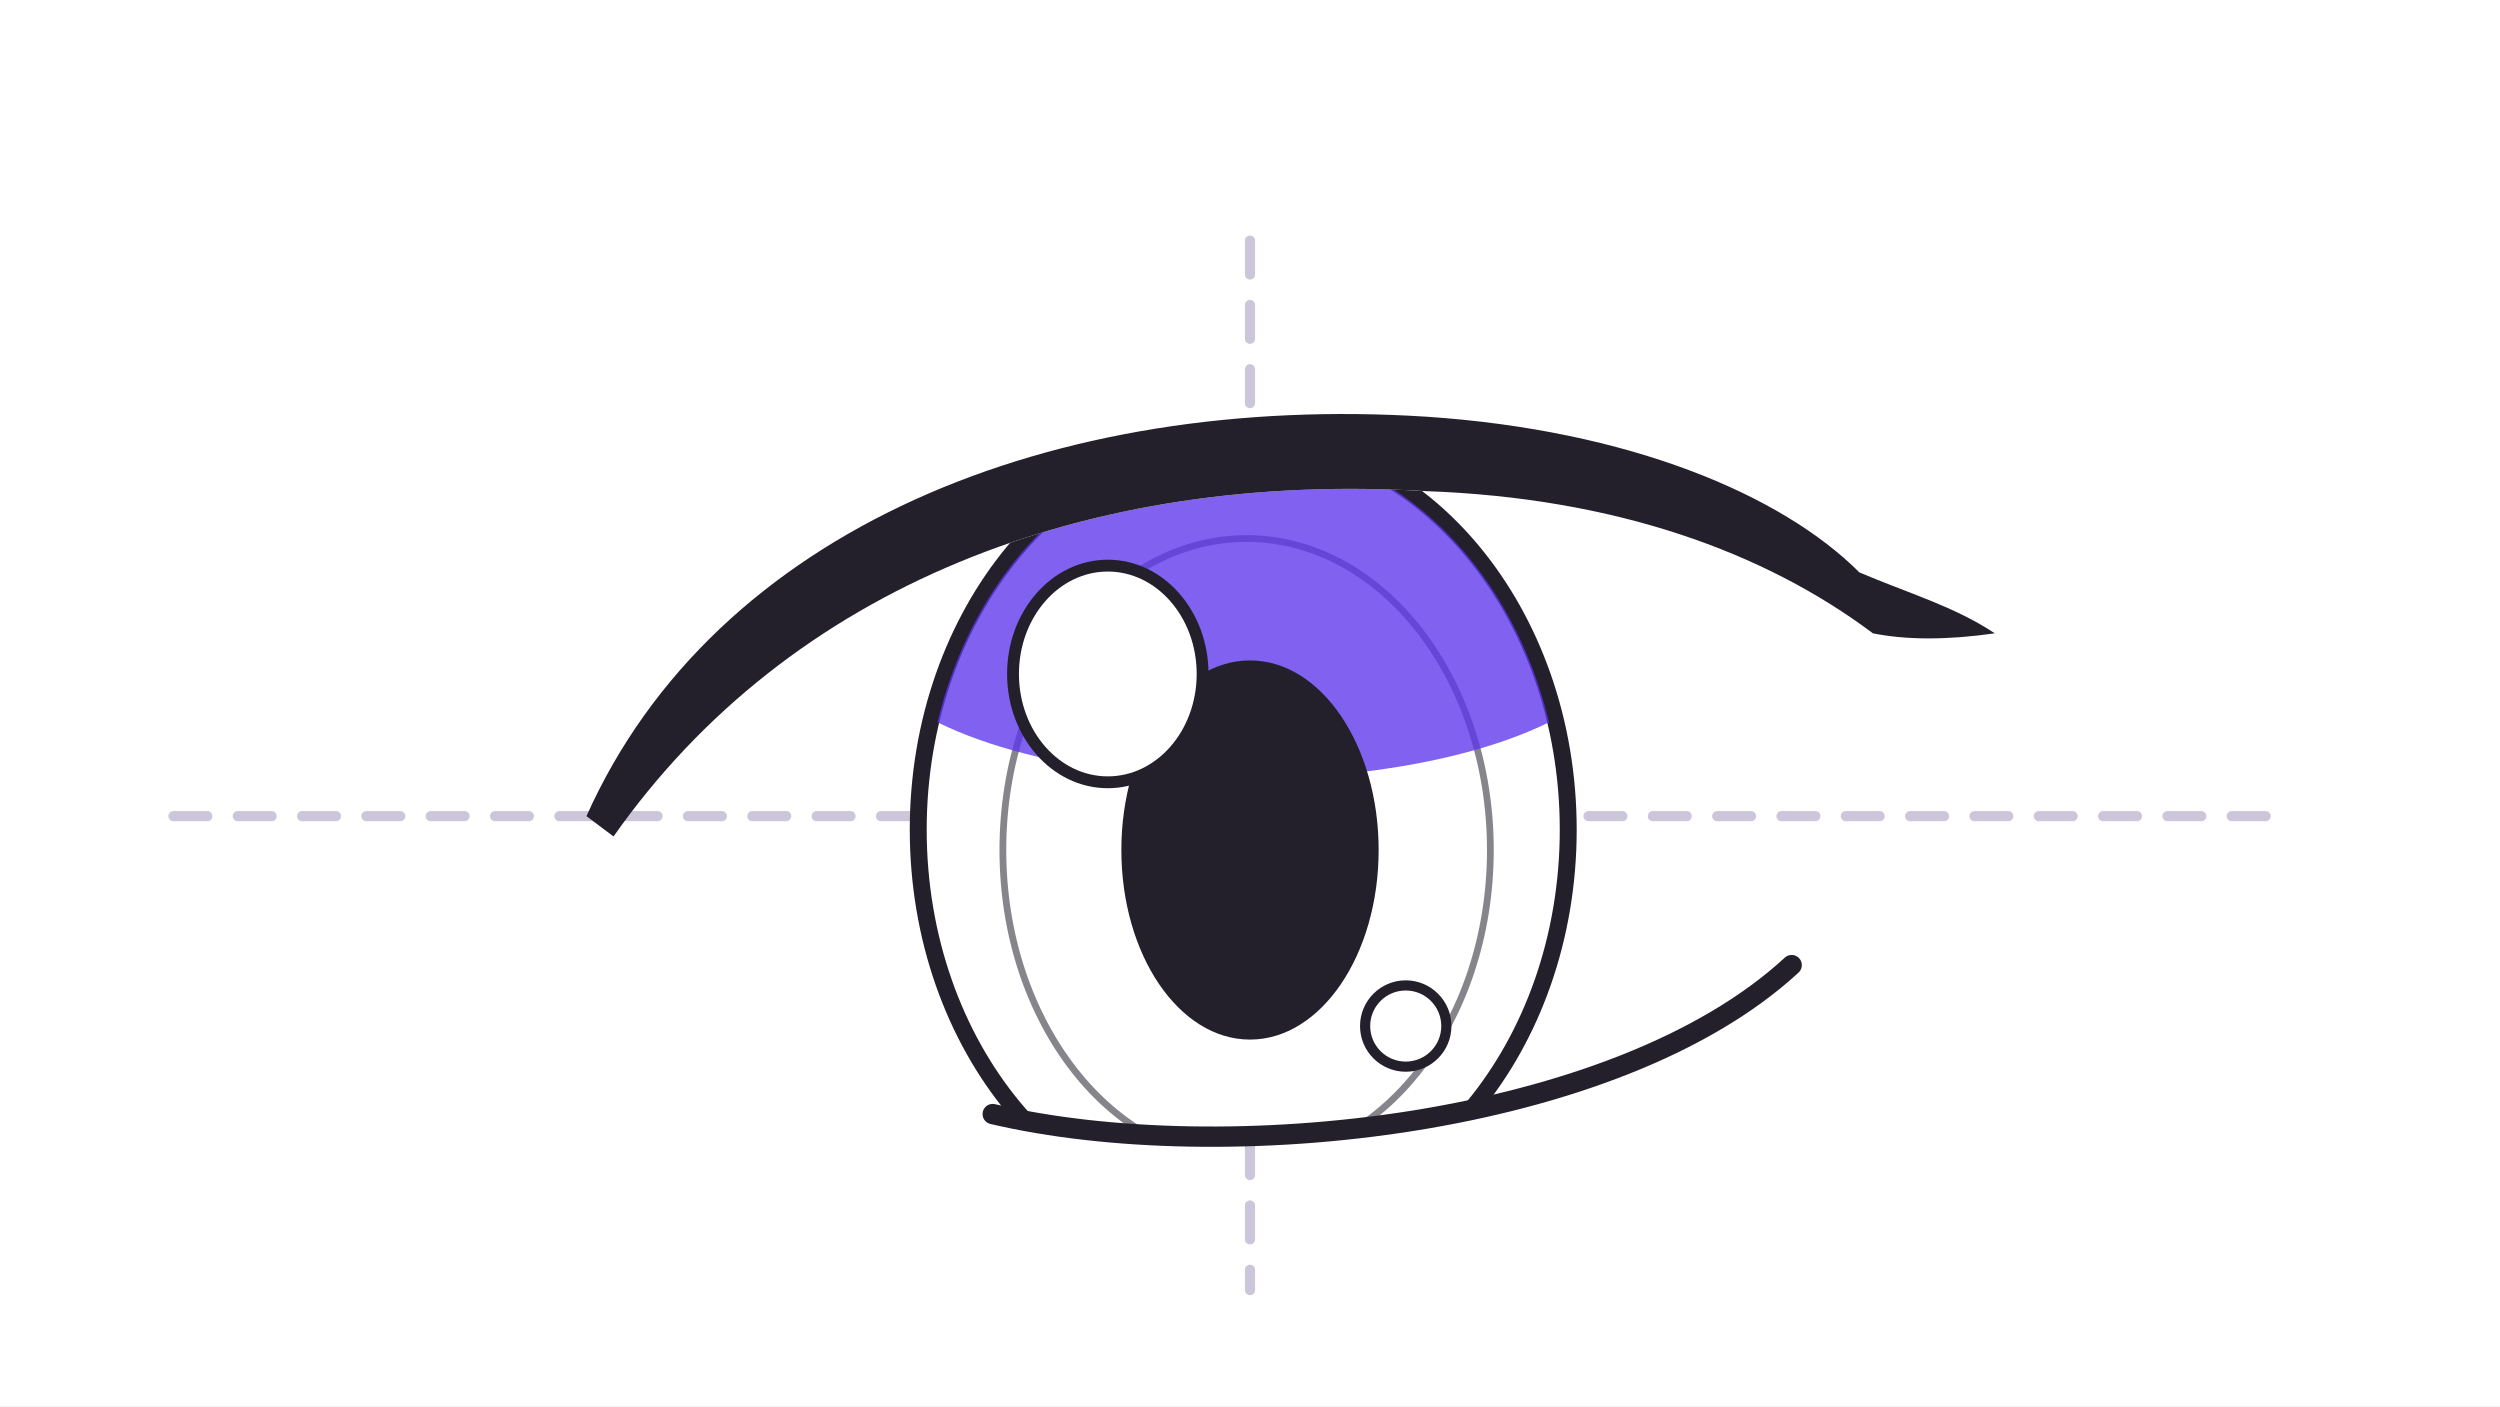
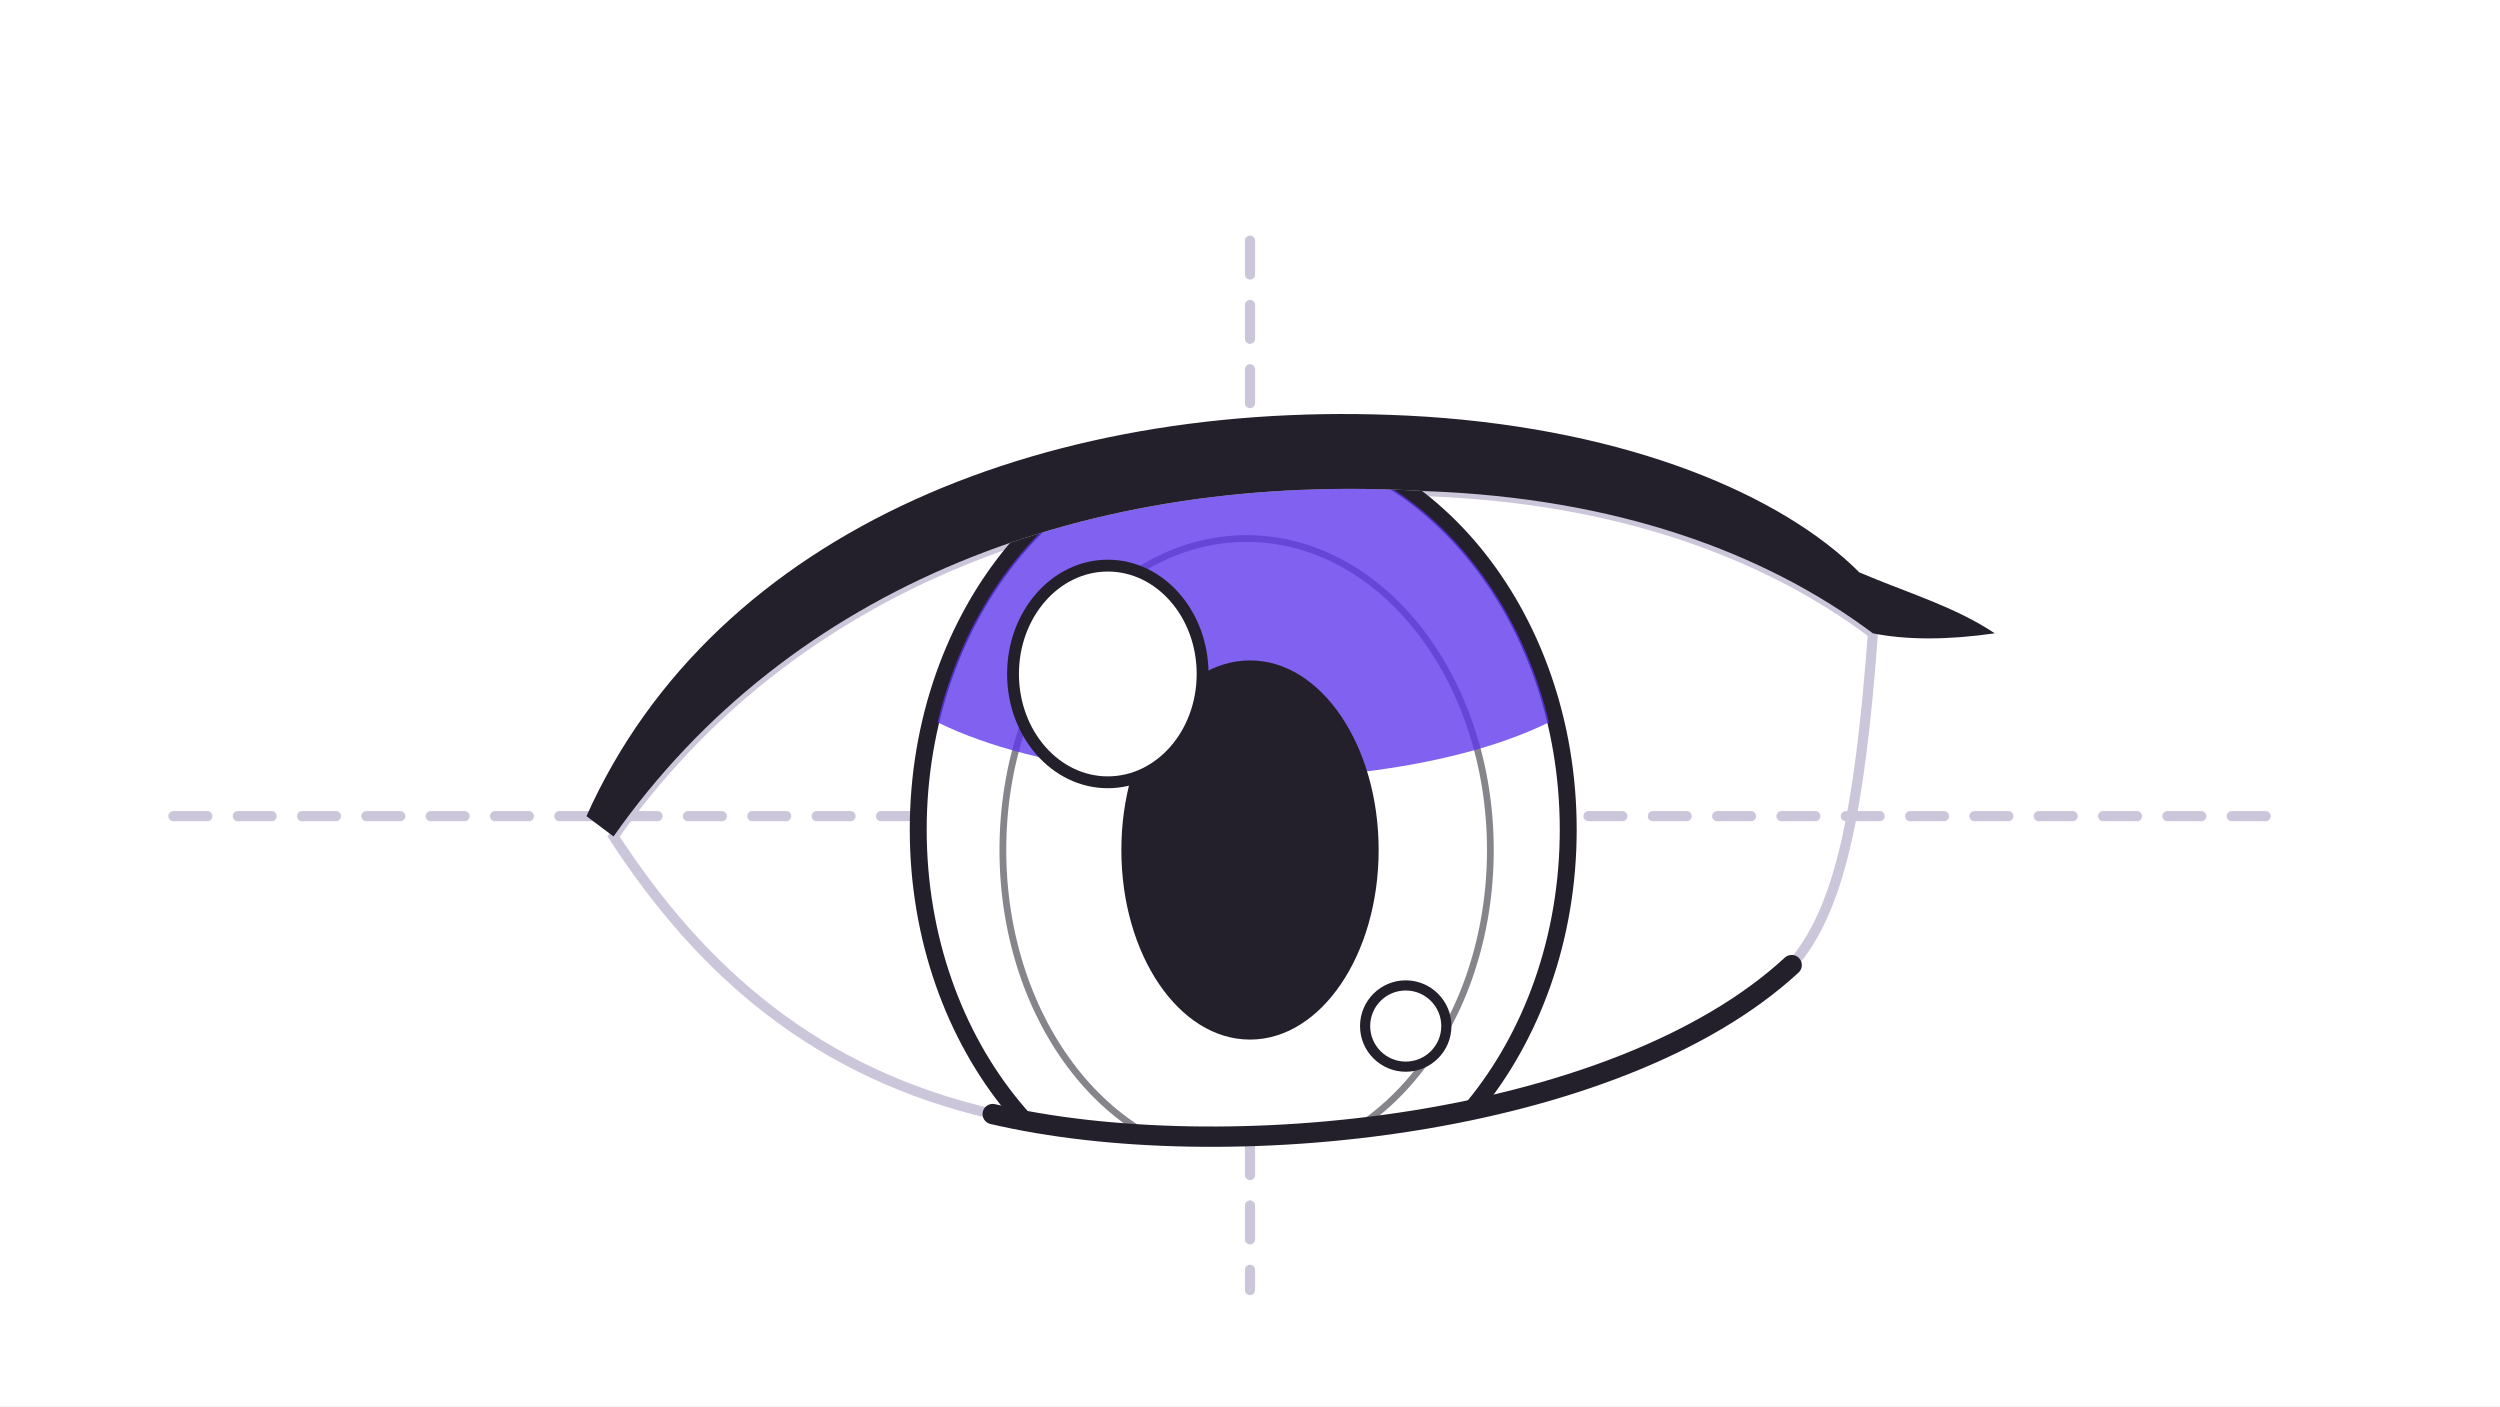
<svg xmlns="http://www.w3.org/2000/svg" viewBox="0 0 960 540" width="960" height="540">
  <rect width="960" height="540" fill="#fff" />
  <defs>
    <clipPath id="opening">
      <path d="M300 306 C352 232 440 198 540 204 C596 206 640 222 672 246 C668 300 662 328 648 344 C596 392 480 404 412 388 C360 376 326 346 300 306 Z" />
    </clipPath>
    <clipPath id="iris">
      <ellipse cx="486" cy="304" rx="94" ry="114" />
    </clipPath>
  </defs>
  <g transform="translate(480 290) scale(1.3) translate(-488 -282)">
-     <g fill="none" stroke="#cbc6da" stroke-width="3" stroke-dasharray="10 9" stroke-linecap="round">
-       <path d="M170 300 H790" />
-       <path d="M488 130 V440" />
+     <g fill="none" stroke="#cbc6da" stroke-width="3" stroke-linecap="round">
+       <g stroke-dasharray="10 9">
+         <path d="M170 300 H790" />
+         <path d="M488 130 V440" />
+       </g>
+       <path d="M300 306 C352 232 440 198 540 204 C596 206 640 222 672 246 C668 300 662 328 648 344 C596 392 480 404 412 388 C360 376 326 346 300 306 Z" />
    </g>
    <g clip-path="url(#opening)">
      <ellipse cx="486" cy="304" rx="96" ry="116" fill="#fff" stroke="#23202b" stroke-width="5" />
      <ellipse cx="487" cy="310" rx="72" ry="92" fill="none" stroke="#23202b" stroke-width="2" opacity=".55" />
    </g>
    <g clip-path="url(#opening)">
      <path clip-path="url(#iris)" fill="#5c34ec" opacity=".78" d="M380 186 H592 V262 C552 298 420 298 380 262 Z" />
    </g>
    <g clip-path="url(#opening)">
      <ellipse cx="488" cy="310" rx="38" ry="56" fill="#23202b" />
    </g>
    <path fill="none" stroke="#23202b" stroke-width="6" stroke-linecap="round" d="M412 388 C480 404 596 392 648 344" />
    <path fill="#23202b" d="M292 300 C330 215 430 175 540 182 C600 186 645 205 668 228 C682 234 696 238 708 246 C694 248 682 248 672 246 C640 222 596 206 540 204 C440 198 352 232 300 306 Z" />
    <ellipse cx="446" cy="258" rx="28" ry="32" fill="#fff" stroke="#23202b" stroke-width="3.5" />
    <circle cx="534" cy="362" r="12" fill="#fff" stroke="#23202b" stroke-width="3" />
  </g>
</svg>
